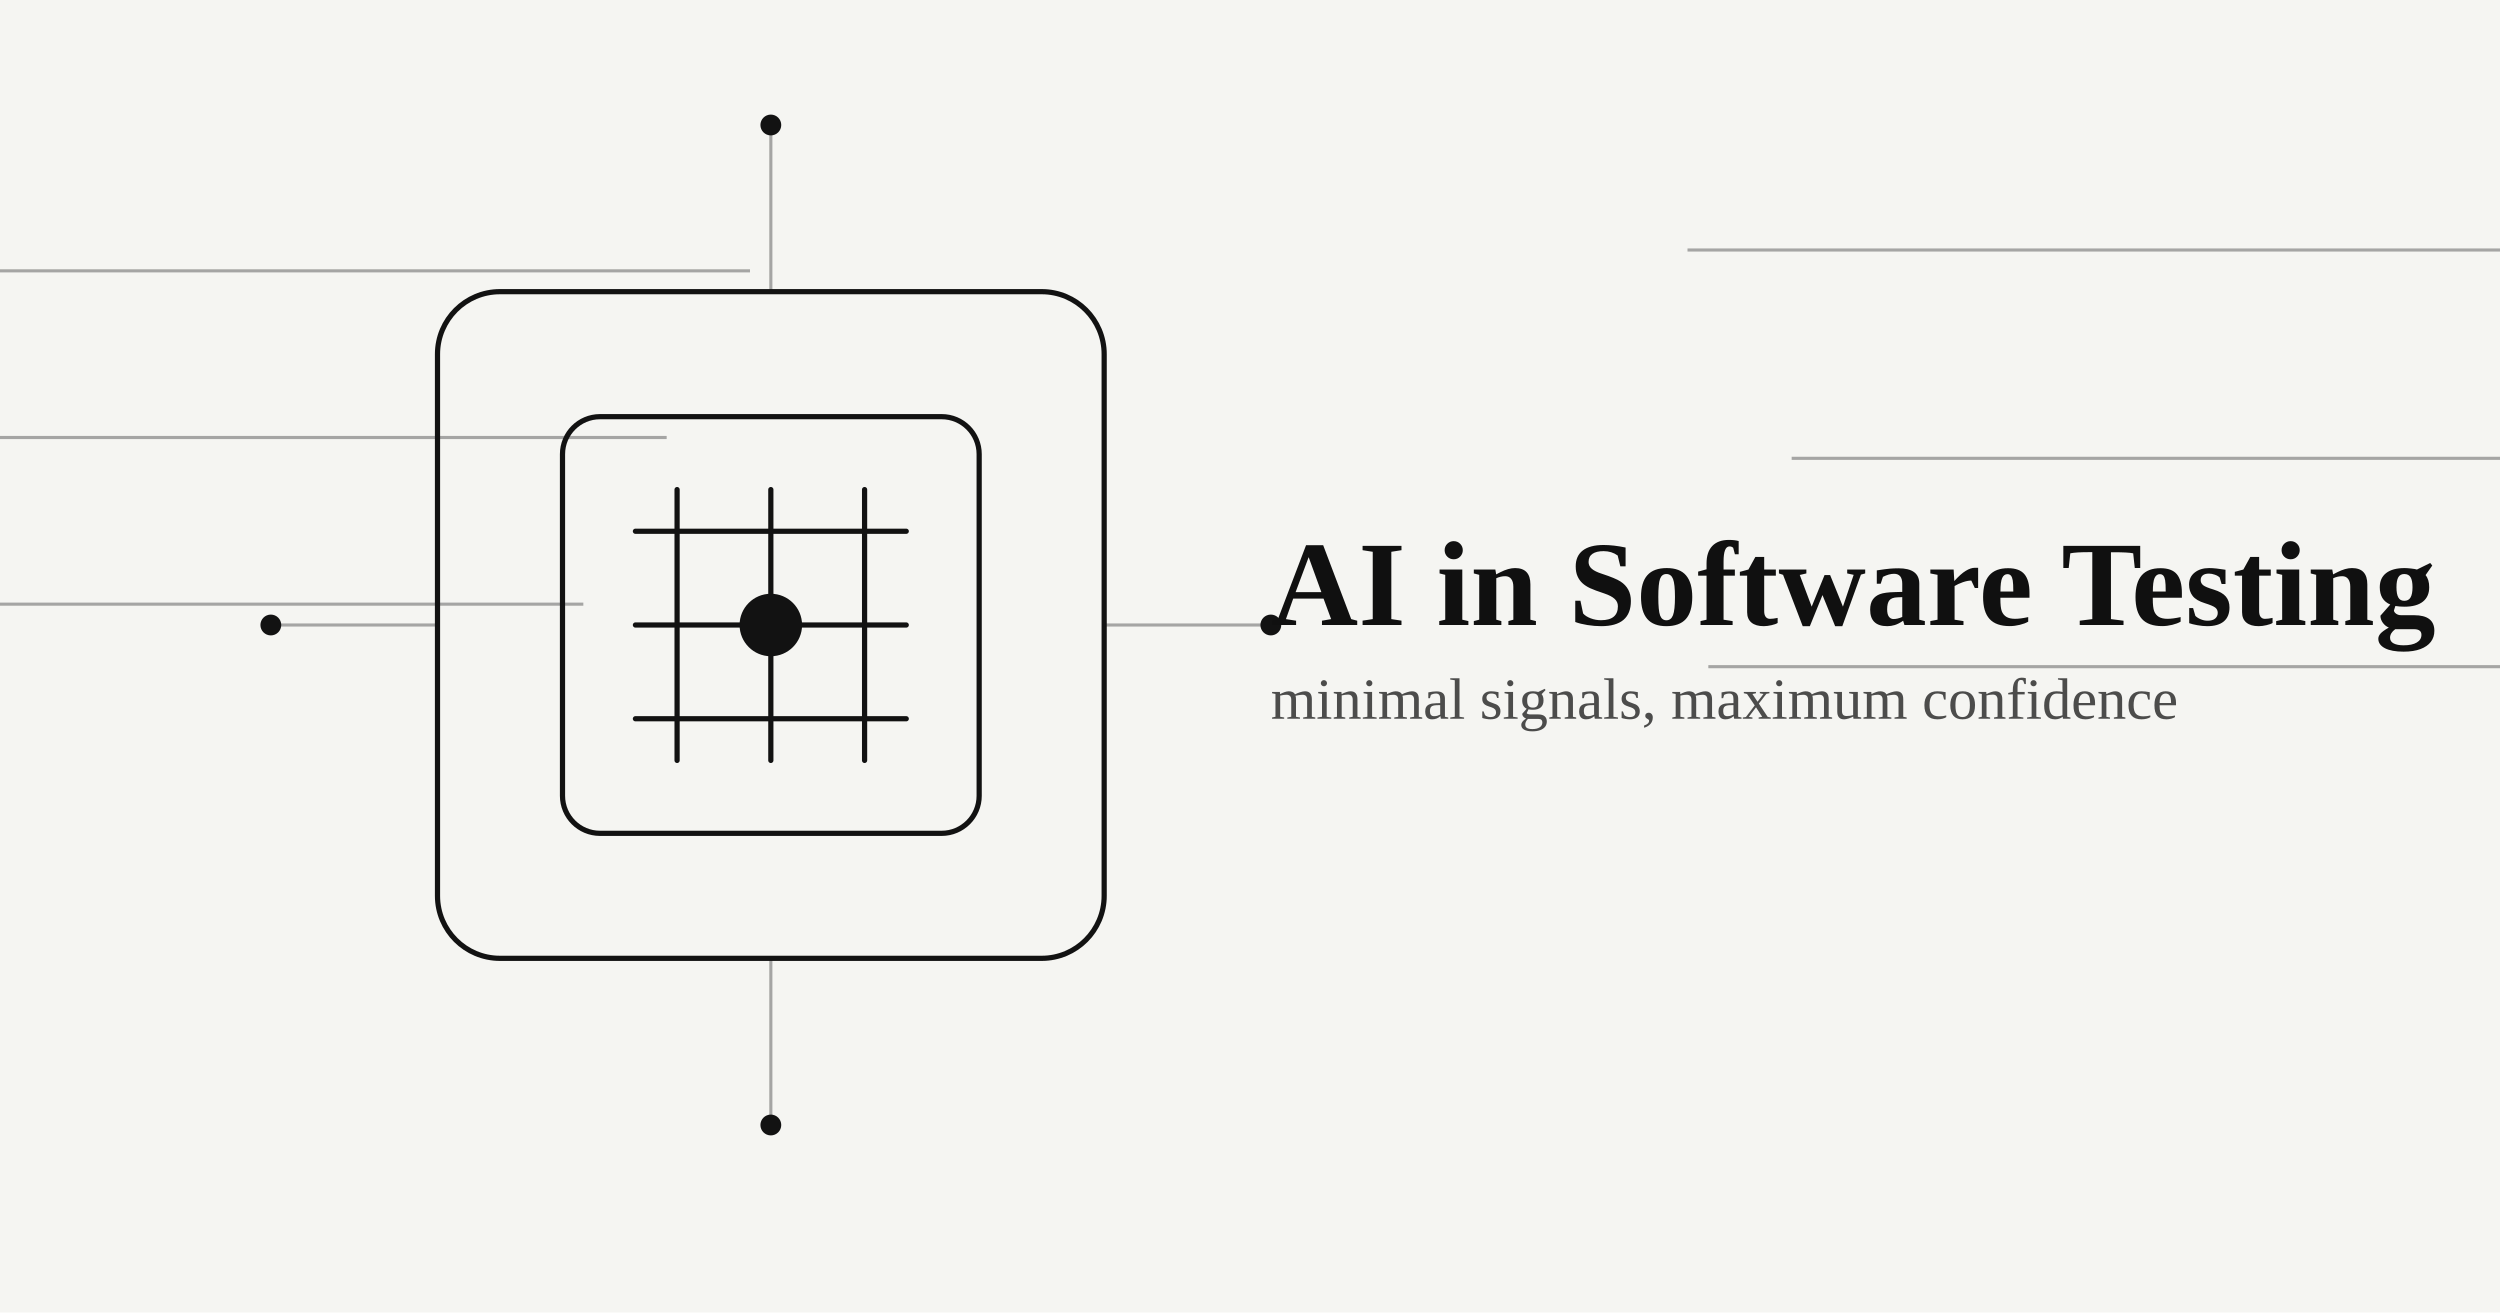
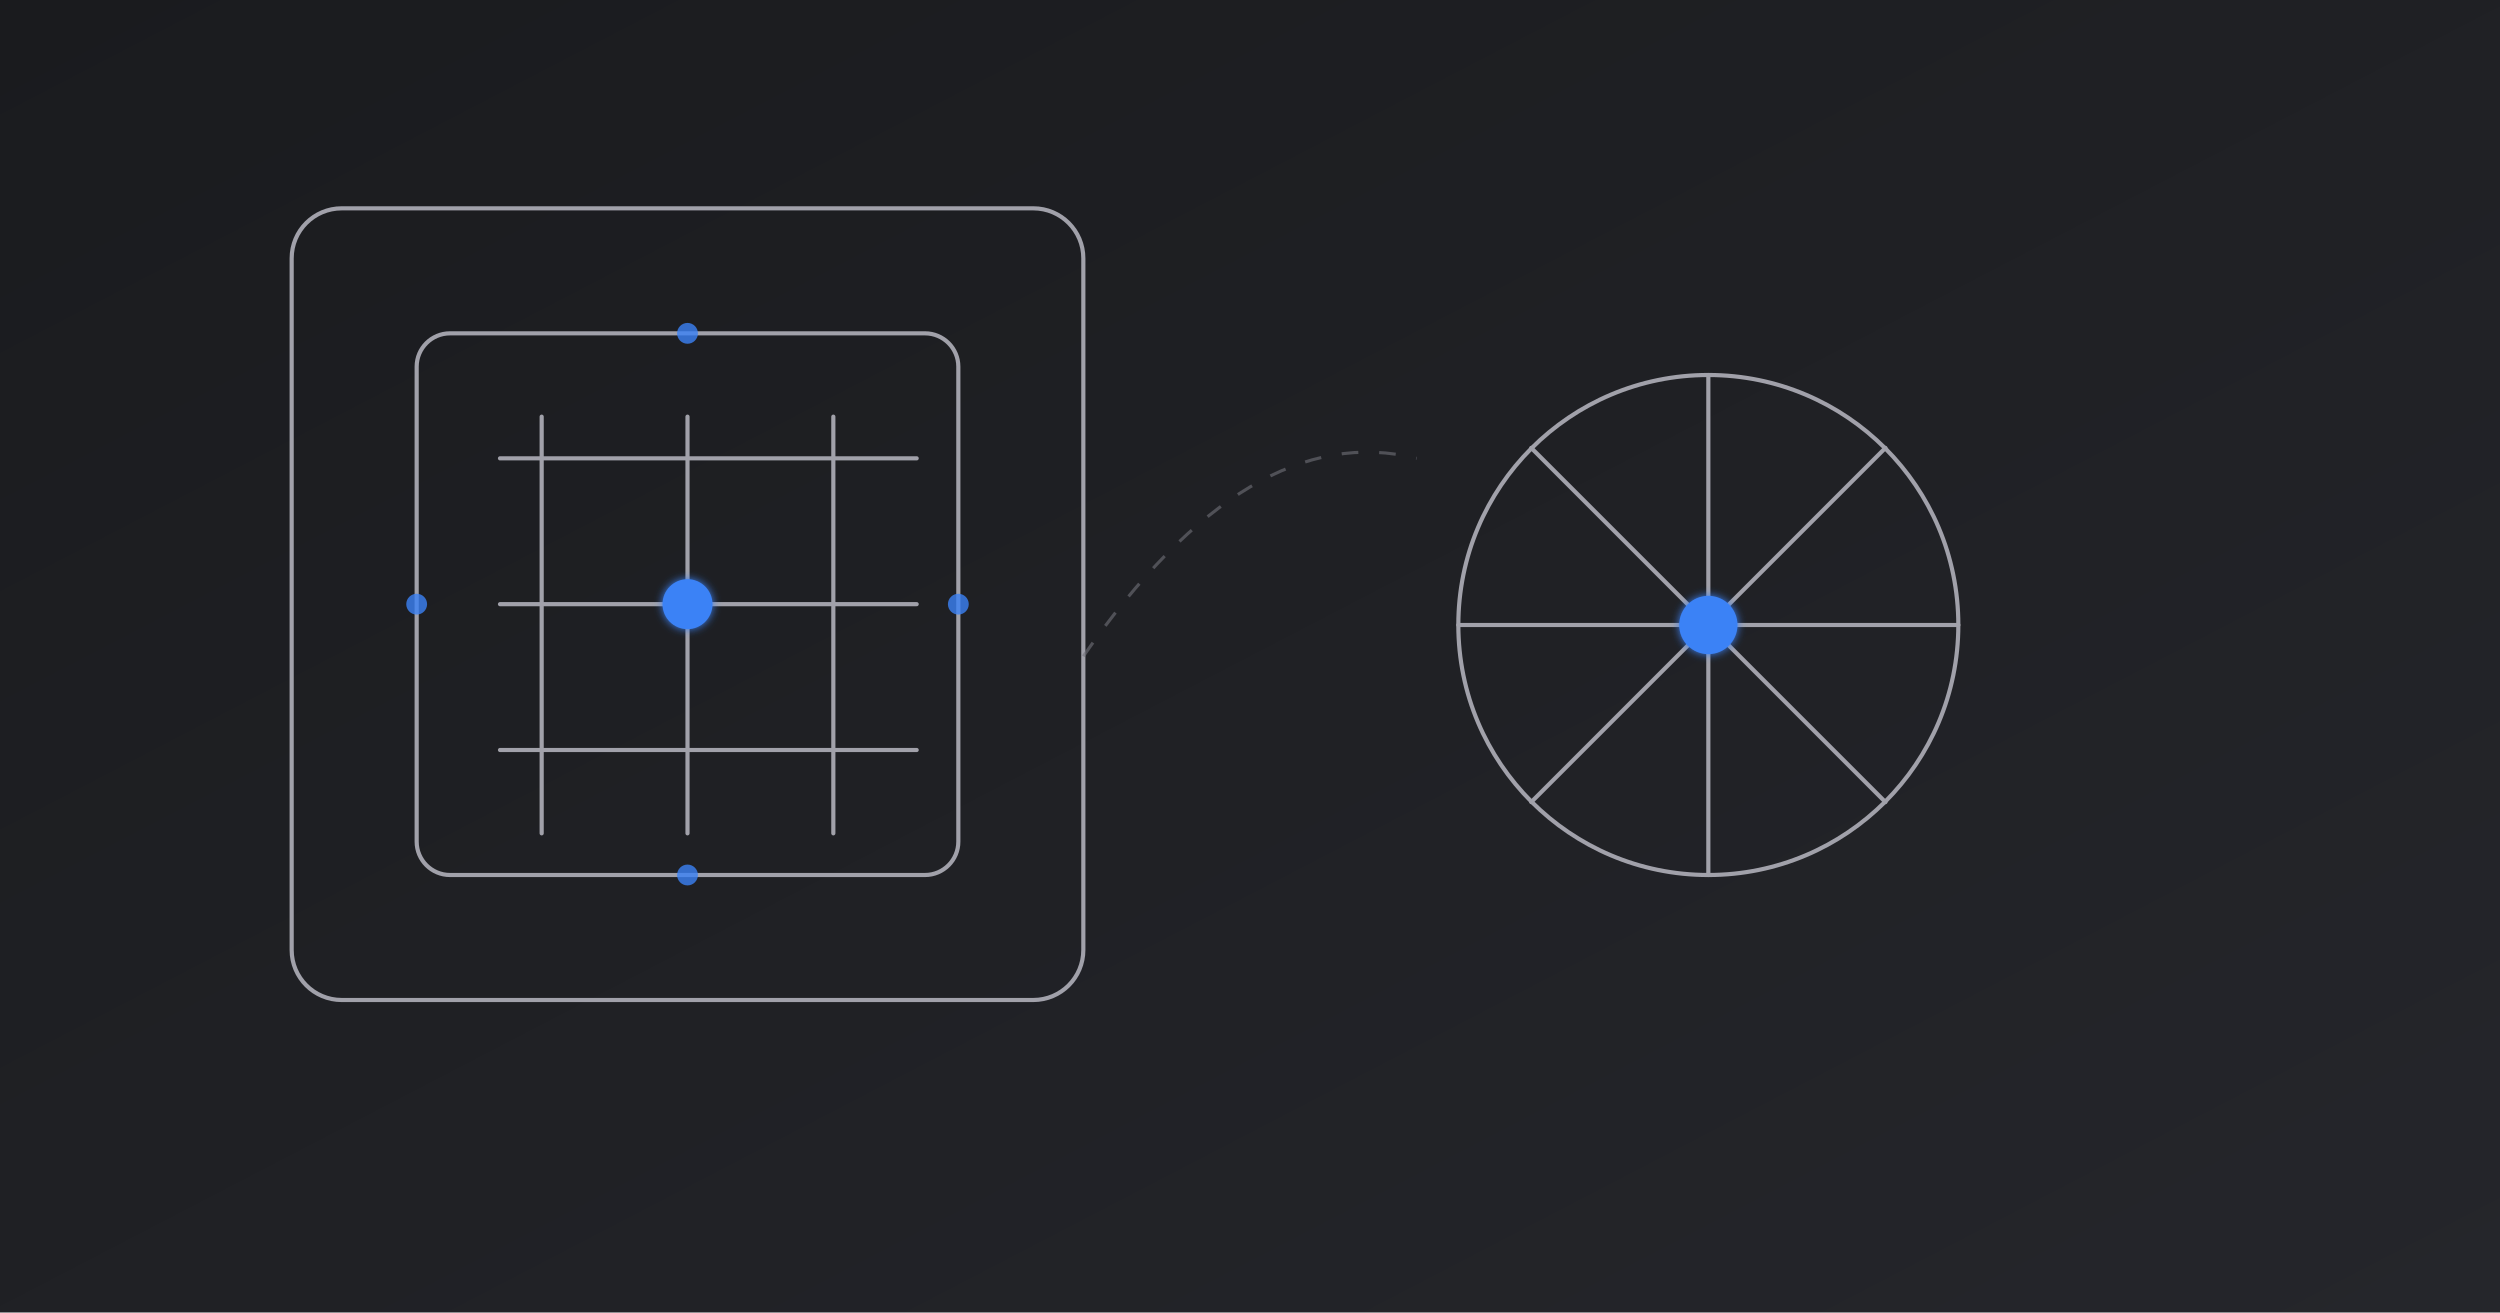
- <svg xmlns="http://www.w3.org/2000/svg" width="1200" height="630" viewBox="0 0 1200 630" role="img" aria-labelledby="title desc">
+ <svg xmlns="http://www.w3.org/2000/svg" width="1200" height="630" viewBox="0 0 1200 630" role="img" aria-labelledby="t d">
  <defs>
+     <linearGradient id="bg" x1="0" y1="0" x2="1" y2="1">
+       <stop offset="0" stop-color="#1a1b1e" />
+       <stop offset="1" stop-color="#25262b" />
+     </linearGradient>
+     <linearGradient id="glow" x1="0" y1="0" x2="0" y2="1">
+       <stop offset="0" stop-color="#3b82f6" />
+       <stop offset="1" stop-color="#60a5fa" />
+     </linearGradient>
+     <filter id="glow-f" x="-20%" y="-20%" width="140%" height="140%">
+       <feGaussianBlur in="SourceGraphic" stdDeviation="2" result="blur" />
+       <feMerge>
+         <feMergeNode in="blur" />
+         <feMergeNode in="SourceGraphic" />
+       </feMerge>
+     </filter>
    <style>
-       .bg { fill: #f5f5f2; }
-       .ink { fill: none; stroke: #121212; stroke-width: 2.5; stroke-linecap: round; stroke-linejoin: round; }
-       .soft { fill: none; stroke: #121212; stroke-width: 1.5; opacity: 0.35; }
-       .title { font: 700 58px Georgia, "Times New Roman", serif; fill: #101010; letter-spacing: 0.2px; }
-       .sub { font: 400 28px Georgia, "Times New Roman", serif; fill: #222; opacity: 0.8; }
+       .line { stroke: #a1a1aa; stroke-width: 2; fill: none; stroke-linecap: round; stroke-linejoin: round; }
+       .accent { fill: #3b82f6; }
+       .dim { stroke: #71717a; stroke-width: 1.5; fill: none; opacity: 0.6; }
    </style>
  </defs>
-   <rect class="bg" width="1200" height="630" />
-   <g>
-     <path class="soft" d="M0 130 H360" />
-     <path class="soft" d="M0 210 H320" />
-     <path class="soft" d="M0 290 H280" />
-     <path class="soft" d="M810 120 H1200" />
-     <path class="soft" d="M860 220 H1200" />
-     <path class="soft" d="M820 320 H1200" />
+   <rect width="1200" height="630" fill="url(#bg)" />
+   <g transform="translate(140 100)">
+     <rect class="line" x="0" y="0" width="380" height="380" rx="24" />
+     <rect class="line" x="60" y="60" width="260" height="260" rx="16" />
+     <path class="line" d="M100 120h200M100 190h200M100 260h200M120 100v200M190 100v200M260 100v200" />
+     <circle class="accent" cx="190" cy="190" r="12" filter="url(#glow-f)">
+       <animate attributeName="r" values="10;14;10" dur="2.5s" repeatCount="indefinite" />
+       <animate attributeName="opacity" values="0.9;1;0.9" dur="2.5s" repeatCount="indefinite" />
+     </circle>
+     <circle class="accent" cx="60" cy="190" r="5" opacity="0.8" />
+     <circle class="accent" cx="320" cy="190" r="5" opacity="0.8" />
+     <circle class="accent" cx="190" cy="60" r="5" opacity="0.8" />
+     <circle class="accent" cx="190" cy="320" r="5" opacity="0.8" />
  </g>
-   <g transform="translate(210 140)">
-     <rect class="ink" x="0" y="0" width="320" height="320" rx="30" />
-     <rect class="ink" x="60" y="60" width="200" height="200" rx="18" />
-     <path class="ink" d="M95 115 H225 M95 160 H225 M95 205 H225 M115 95 V225 M160 95 V225 M205 95 V225" />
-     <circle cx="160" cy="160" r="15" fill="#121212" />
-     <path class="soft" d="M-80 160 H0 M320 160 H400 M160 -80 V0 M160 320 V400" />
-     <circle cx="-80" cy="160" r="5" fill="#121212" />
-     <circle cx="400" cy="160" r="5" fill="#121212" />
-     <circle cx="160" cy="-80" r="5" fill="#121212" />
-     <circle cx="160" cy="400" r="5" fill="#121212" />
+   <g transform="translate(680 160)">
+     <circle class="line" cx="140" cy="140" r="120" />
+     <path class="line" d="M140 20v240M20 140h240M55 55l170 170M225 55L55 225" />
+     <circle class="accent" cx="140" cy="140" r="14" filter="url(#glow-f)">
+       <animate attributeName="r" values="12;16;12" dur="2s" repeatCount="indefinite" />
+     </circle>
  </g>
-   <text class="title" x="610" y="300">AI in Software Testing</text>
-   <text class="sub" x="610" y="345">minimal signals, maximum confidence</text>
+   <path class="dim" d="M520 315 Q600 200 680 220" stroke-dasharray="8 10">
+     <animate attributeName="stroke-dashoffset" values="0;-36" dur="4s" repeatCount="indefinite" />
+   </path>
</svg>
